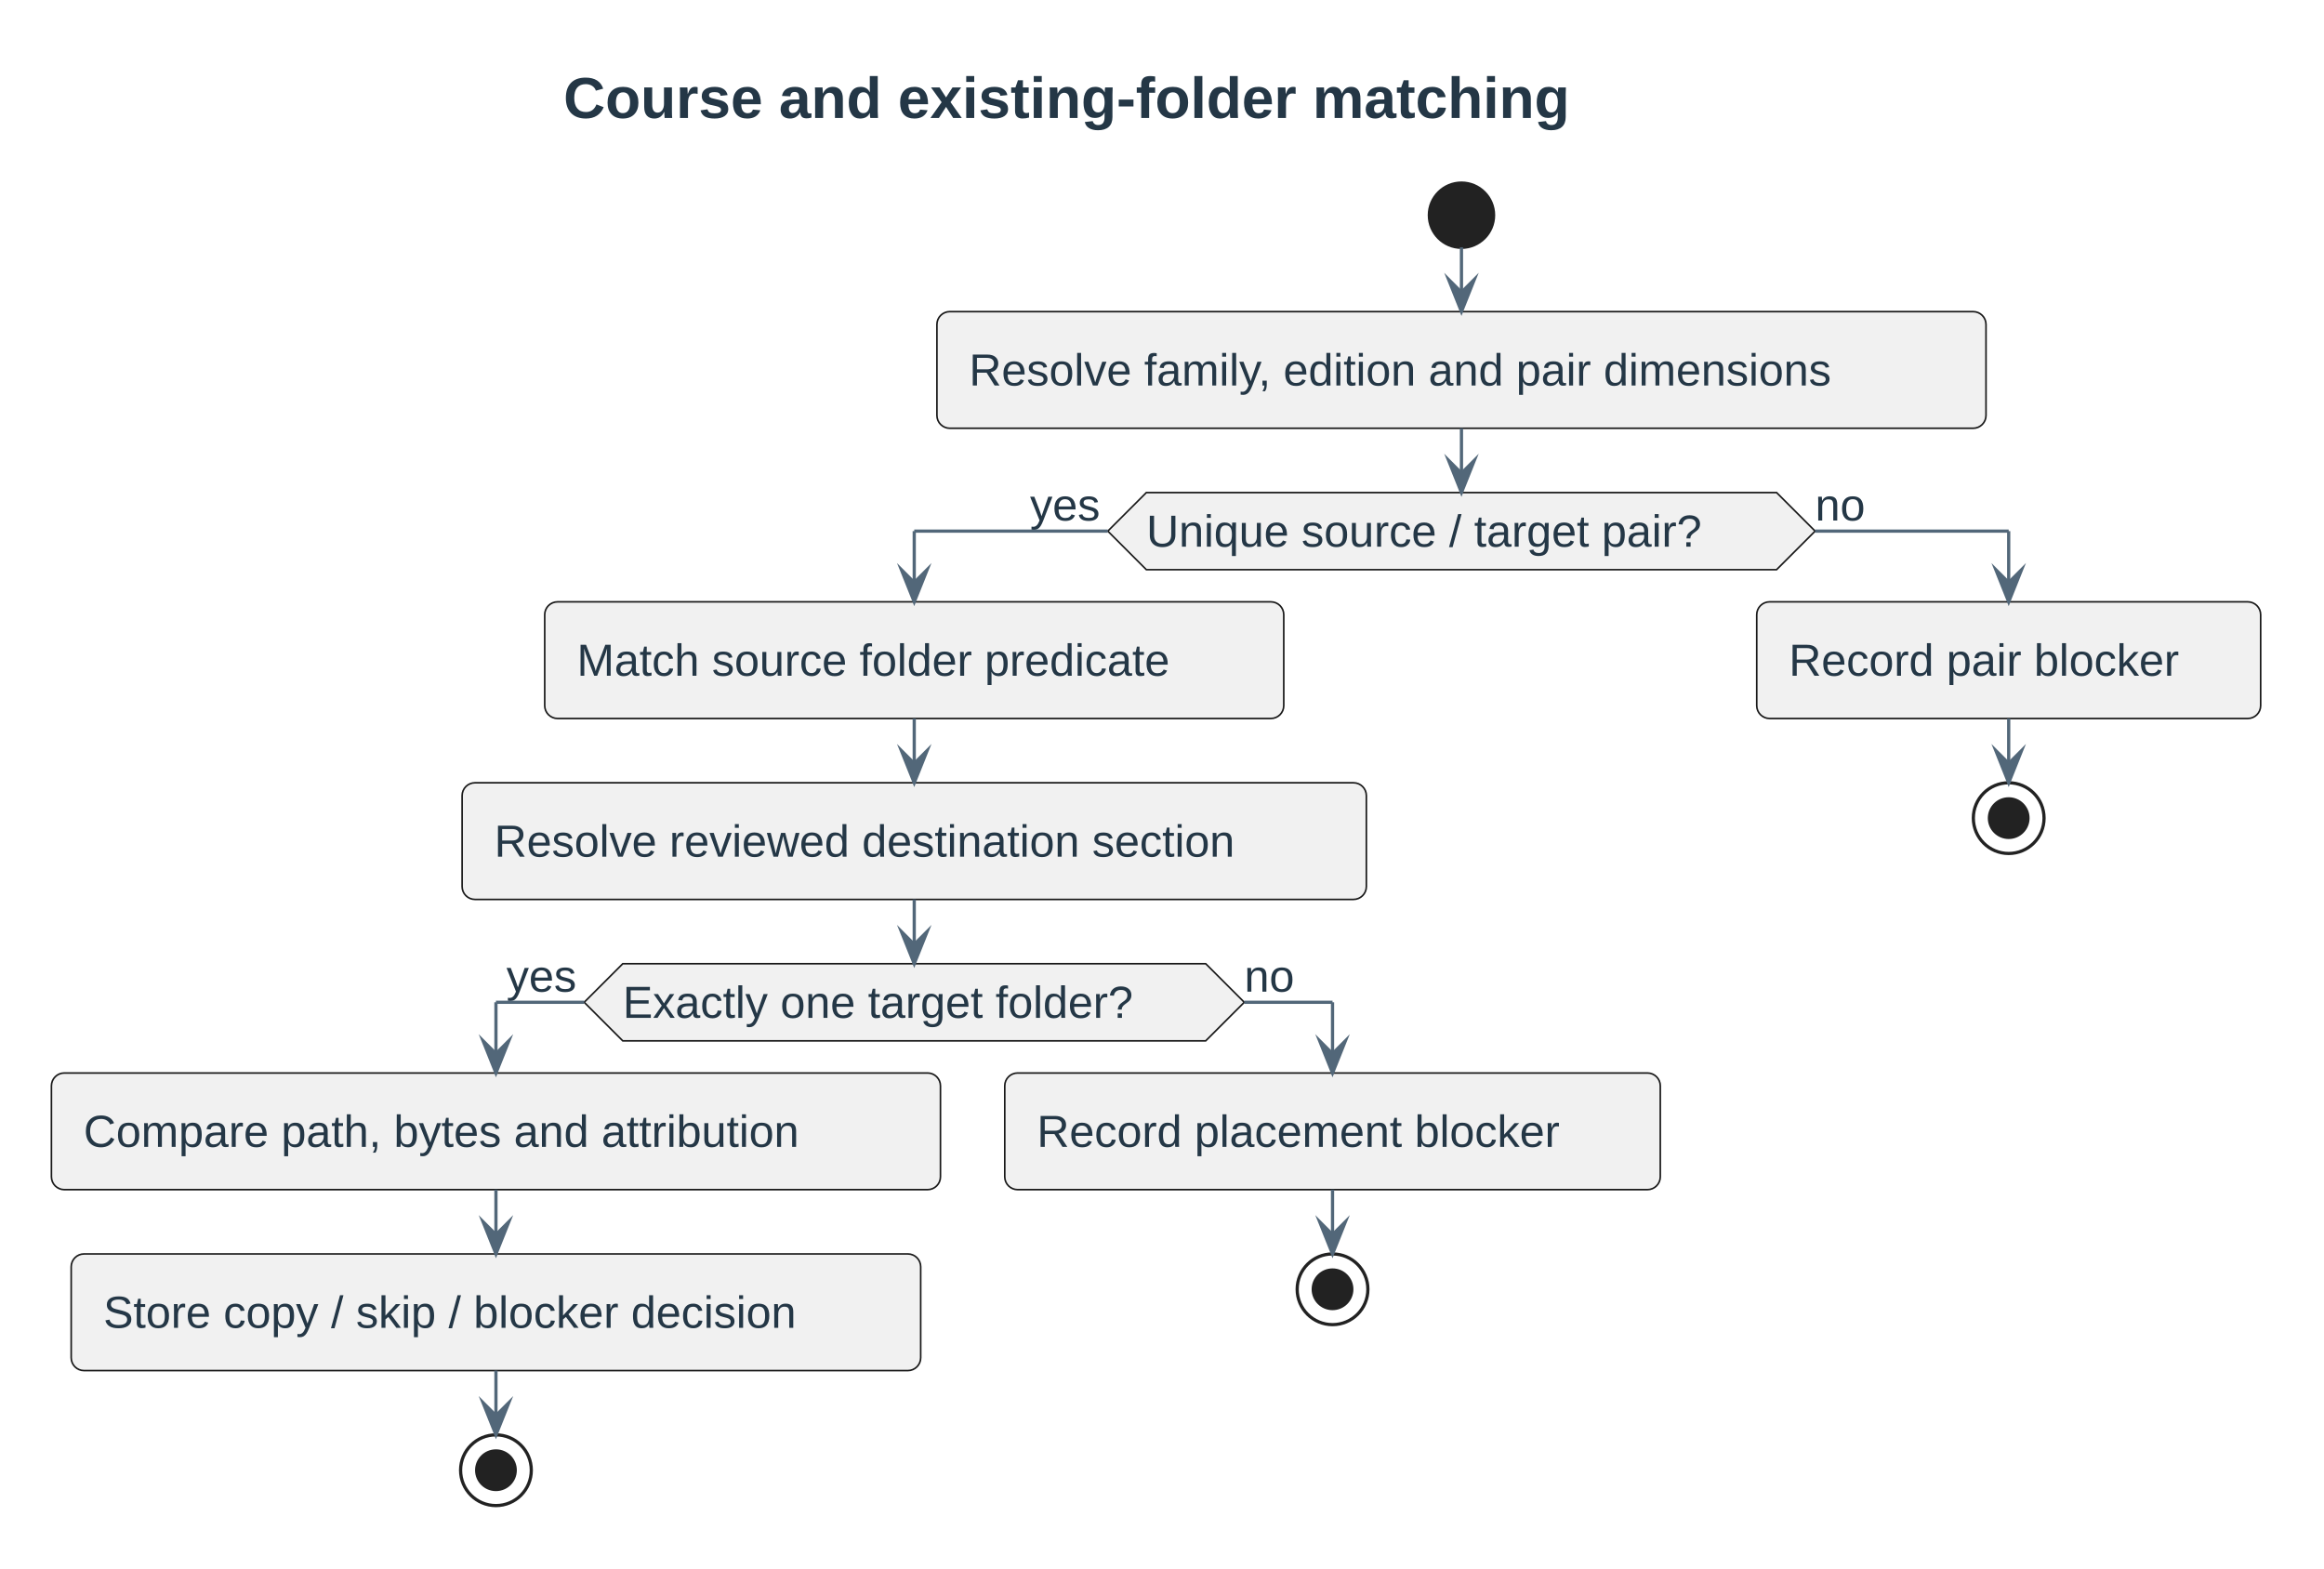
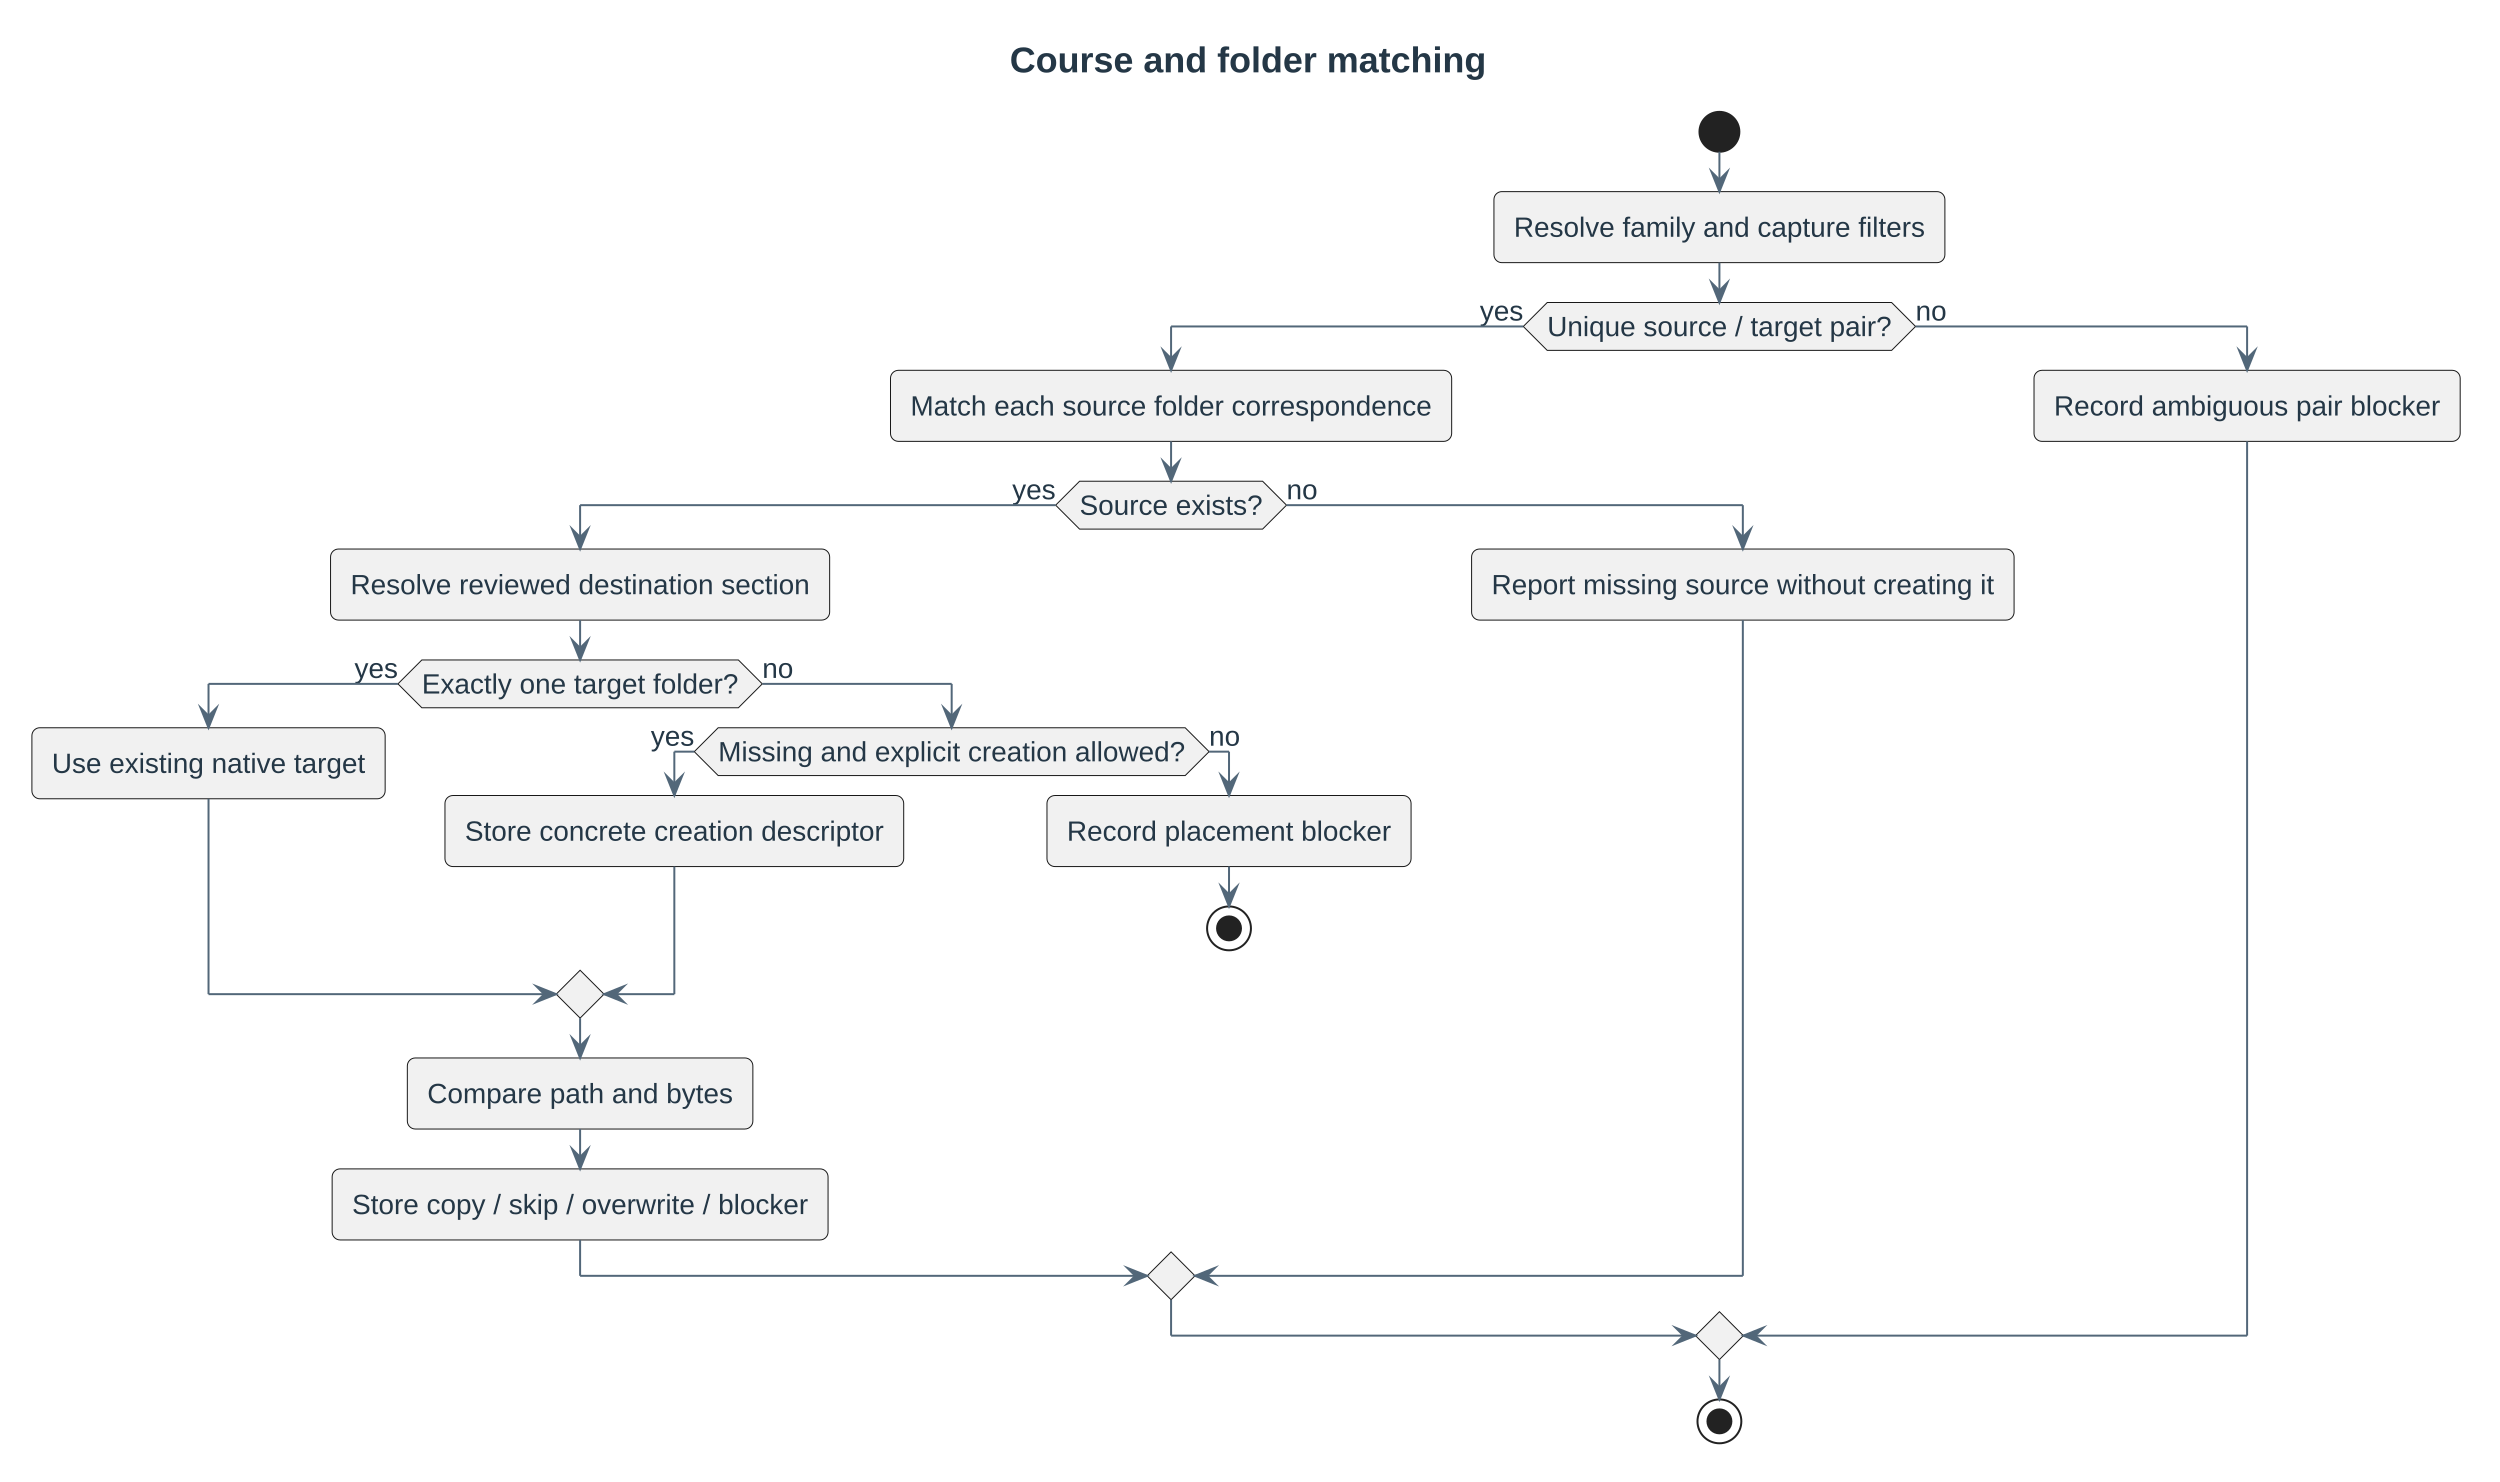
- <svg xmlns="http://www.w3.org/2000/svg" version="1.1" data-diagram-type="ACTIVITY" style="width:723px;height:488px;background:#FFFFFF;" width="723px" height="488px" viewBox="0 0 723 488" zoomAndPan="magnify" preserveAspectRatio="none" contentStyleType="text/css">
+ <svg xmlns="http://www.w3.org/2000/svg" version="1.1" data-diagram-type="ACTIVITY" style="width:1254px;height:743px;background:#FFFFFF;" width="1254px" height="743px" viewBox="0 0 1254 743" zoomAndPan="magnify" preserveAspectRatio="none" contentStyleType="text/css">
  <defs />
  <g font-family="sans-serif" lengthAdjust="spacing">
    <g class="title" data-source-line="2">
-       <text x="175.308" y="36.708" fill="#243746" font-size="18" textLength="370.679" font-weight="700" font-family="Arial">Course and existing-folder matching</text>
+       <text x="506.5" y="36.295" fill="#243746" font-size="18" textLength="239.027" font-weight="700" font-family="Arial">Course and folder matching</text>
    </g>
-     <ellipse cx="454.664" cy="66.953" rx="10" ry="10" fill="#222" style="stroke:#222;stroke-width:1;" />
-     <rect x="291.478" y="96.953" width="326.373" height="36.297" fill="#F1F1F1" style="stroke:#181818;stroke-width:0.5;" rx="4" ry="4" />
-     <text x="301.478" y="119.948" fill="#243746" font-size="14" textLength="306.373" font-family="Arial">Resolve family, edition and pair dimensions</text>
-     <polygon points="356.637,153.25,552.692,153.25,564.692,165.25,552.692,177.25,356.637,177.25,344.637,165.25,356.637,153.25" fill="#F1F1F1" style="stroke:#181818;stroke-width:0.5;stroke-linejoin:miter;stroke-miterlimit:10;" />
-     <text x="356.637" y="170.097" fill="#243746" font-size="14" textLength="196.055" font-family="Arial">Unique source / target pair?</text>
-     <text x="320.445" y="161.948" fill="#243746" font-size="14" textLength="24.192" font-family="Arial">yes</text>
-     <text x="564.692" y="161.948" fill="#243746" font-size="14" textLength="17.438" font-family="Arial">no</text>
-     <rect x="169.461" y="187.25" width="229.918" height="36.297" fill="#F1F1F1" style="stroke:#181818;stroke-width:0.5;" rx="4" ry="4" />
-     <text x="179.461" y="210.245" fill="#243746" font-size="14" textLength="209.918" font-family="Arial">Match source folder predicate</text>
-     <rect x="143.765" y="243.547" width="281.311" height="36.297" fill="#F1F1F1" style="stroke:#181818;stroke-width:0.5;" rx="4" ry="4" />
-     <text x="153.765" y="266.542" fill="#243746" font-size="14" textLength="261.311" font-family="Arial">Resolve reviewed destination section</text>
-     <polygon points="193.742,299.844,375.099,299.844,387.099,311.844,375.099,323.844,193.742,323.844,181.742,311.844,193.742,299.844" fill="#F1F1F1" style="stroke:#181818;stroke-width:0.5;stroke-linejoin:miter;stroke-miterlimit:10;" />
-     <text x="193.742" y="316.69" fill="#243746" font-size="14" textLength="181.357" font-family="Arial">Exactly one target folder?</text>
-     <text x="157.549" y="308.542" fill="#243746" font-size="14" textLength="24.192" font-family="Arial">yes</text>
-     <text x="387.099" y="308.542" fill="#243746" font-size="14" textLength="17.438" font-family="Arial">no</text>
-     <rect x="16" y="333.844" width="276.58" height="36.297" fill="#F1F1F1" style="stroke:#181818;stroke-width:0.5;" rx="4" ry="4" />
-     <text x="26" y="356.839" fill="#243746" font-size="14" textLength="256.58" font-family="Arial">Compare path, bytes and attribution</text>
-     <rect x="22.149" y="390.141" width="264.282" height="36.297" fill="#F1F1F1" style="stroke:#181818;stroke-width:0.5;" rx="4" ry="4" />
-     <text x="32.149" y="413.136" fill="#243746" font-size="14" textLength="244.282" font-family="Arial">Store copy / skip / blocker decision</text>
-     <ellipse cx="154.29" cy="457.438" rx="11" ry="11" fill="none" style="stroke:#222;stroke-width:1;" />
-     <ellipse cx="154.29" cy="457.438" rx="6" ry="6" fill="#222" style="stroke:#222;stroke-width:1;" />
-     <rect x="312.58" y="333.844" width="203.941" height="36.297" fill="#F1F1F1" style="stroke:#181818;stroke-width:0.5;" rx="4" ry="4" />
-     <text x="322.58" y="356.839" fill="#243746" font-size="14" textLength="183.941" font-family="Arial">Record placement blocker</text>
-     <ellipse cx="414.551" cy="401.141" rx="11" ry="11" fill="none" style="stroke:#222;stroke-width:1;" />
-     <ellipse cx="414.551" cy="401.141" rx="6" ry="6" fill="#222" style="stroke:#222;stroke-width:1;" />
-     <rect x="546.521" y="187.25" width="156.773" height="36.297" fill="#F1F1F1" style="stroke:#181818;stroke-width:0.5;" rx="4" ry="4" />
-     <text x="556.521" y="210.245" fill="#243746" font-size="14" textLength="136.773" font-family="Arial">Record pair blocker</text>
-     <ellipse cx="624.908" cy="254.547" rx="11" ry="11" fill="none" style="stroke:#222;stroke-width:1;" />
-     <ellipse cx="624.908" cy="254.547" rx="6" ry="6" fill="#222" style="stroke:#222;stroke-width:1;" />
-     <line x1="454.664" y1="76.953" x2="454.664" y2="96.953" style="stroke:#526779;stroke-width:1;" />
-     <polygon points="450.664,86.953,454.664,96.953,458.664,86.953,454.664,90.953" fill="#526779" style="stroke:#526779;stroke-width:1;stroke-linejoin:miter;stroke-miterlimit:10;" />
-     <line x1="284.42" y1="223.547" x2="284.42" y2="243.547" style="stroke:#526779;stroke-width:1;" />
-     <polygon points="280.42,233.547,284.42,243.547,288.42,233.547,284.42,237.547" fill="#526779" style="stroke:#526779;stroke-width:1;stroke-linejoin:miter;stroke-miterlimit:10;" />
-     <line x1="154.29" y1="370.141" x2="154.29" y2="390.141" style="stroke:#526779;stroke-width:1;" />
-     <polygon points="150.29,380.141,154.29,390.141,158.29,380.141,154.29,384.141" fill="#526779" style="stroke:#526779;stroke-width:1;stroke-linejoin:miter;stroke-miterlimit:10;" />
-     <line x1="154.29" y1="426.438" x2="154.29" y2="446.438" style="stroke:#526779;stroke-width:1;" />
-     <polygon points="150.29,436.438,154.29,446.438,158.29,436.438,154.29,440.438" fill="#526779" style="stroke:#526779;stroke-width:1;stroke-linejoin:miter;stroke-miterlimit:10;" />
-     <line x1="414.551" y1="370.141" x2="414.551" y2="390.141" style="stroke:#526779;stroke-width:1;" />
-     <polygon points="410.551,380.141,414.551,390.141,418.551,380.141,414.551,384.141" fill="#526779" style="stroke:#526779;stroke-width:1;stroke-linejoin:miter;stroke-miterlimit:10;" />
-     <line x1="181.742" y1="311.844" x2="154.29" y2="311.844" style="stroke:#526779;stroke-width:1;" />
-     <line x1="154.29" y1="311.844" x2="154.29" y2="333.844" style="stroke:#526779;stroke-width:1;" />
-     <polygon points="150.29,323.844,154.29,333.844,158.29,323.844,154.29,327.844" fill="#526779" style="stroke:#526779;stroke-width:1;stroke-linejoin:miter;stroke-miterlimit:10;" />
-     <line x1="387.099" y1="311.844" x2="414.551" y2="311.844" style="stroke:#526779;stroke-width:1;" />
-     <line x1="414.551" y1="311.844" x2="414.551" y2="333.844" style="stroke:#526779;stroke-width:1;" />
-     <polygon points="410.551,323.844,414.551,333.844,418.551,323.844,414.551,327.844" fill="#526779" style="stroke:#526779;stroke-width:1;stroke-linejoin:miter;stroke-miterlimit:10;" />
-     <line x1="284.42" y1="279.844" x2="284.42" y2="299.844" style="stroke:#526779;stroke-width:1;" />
-     <polygon points="280.42,289.844,284.42,299.844,288.42,289.844,284.42,293.844" fill="#526779" style="stroke:#526779;stroke-width:1;stroke-linejoin:miter;stroke-miterlimit:10;" />
-     <line x1="624.908" y1="223.547" x2="624.908" y2="243.547" style="stroke:#526779;stroke-width:1;" />
-     <polygon points="620.908,233.547,624.908,243.547,628.908,233.547,624.908,237.547" fill="#526779" style="stroke:#526779;stroke-width:1;stroke-linejoin:miter;stroke-miterlimit:10;" />
-     <line x1="344.637" y1="165.25" x2="284.42" y2="165.25" style="stroke:#526779;stroke-width:1;" />
-     <line x1="284.42" y1="165.25" x2="284.42" y2="187.25" style="stroke:#526779;stroke-width:1;" />
-     <polygon points="280.42,177.25,284.42,187.25,288.42,177.25,284.42,181.25" fill="#526779" style="stroke:#526779;stroke-width:1;stroke-linejoin:miter;stroke-miterlimit:10;" />
-     <line x1="564.692" y1="165.25" x2="624.908" y2="165.25" style="stroke:#526779;stroke-width:1;" />
-     <line x1="624.908" y1="165.25" x2="624.908" y2="187.25" style="stroke:#526779;stroke-width:1;" />
-     <polygon points="620.908,177.25,624.908,187.25,628.908,177.25,624.908,181.25" fill="#526779" style="stroke:#526779;stroke-width:1;stroke-linejoin:miter;stroke-miterlimit:10;" />
-     <line x1="454.664" y1="133.25" x2="454.664" y2="153.25" style="stroke:#526779;stroke-width:1;" />
-     <polygon points="450.664,143.25,454.664,153.25,458.664,143.25,454.664,147.25" fill="#526779" style="stroke:#526779;stroke-width:1;stroke-linejoin:miter;stroke-miterlimit:10;" />
+     <ellipse cx="862.46" cy="66.109" rx="10" ry="10" fill="#222" style="stroke:#222;stroke-width:1;" />
+     <rect x="749.36" y="96.109" width="226.199" height="35.641" fill="#F1F1F1" style="stroke:#181818;stroke-width:0.5;" rx="4" ry="4" />
+     <text x="759.36" y="118.783" fill="#243746" font-size="14" textLength="206.199" font-family="Arial">Resolve family and capture filters</text>
+     <polygon points="776.077,151.75,948.842,151.75,960.842,163.75,948.842,175.75,776.077,175.75,764.077,163.75,776.077,151.75" fill="#F1F1F1" style="stroke:#181818;stroke-width:0.5;stroke-linejoin:miter;stroke-miterlimit:10;" />
+     <text x="776.077" y="168.604" fill="#243746" font-size="14" textLength="172.765" font-family="Arial">Unique source / target pair?</text>
+     <text x="742.291" y="160.783" fill="#243746" font-size="14" textLength="21.786" font-family="Arial">yes</text>
+     <text x="960.842" y="160.783" fill="#243746" font-size="14" textLength="15.572" font-family="Arial">no</text>
+     <rect x="446.673" y="185.75" width="281.481" height="35.641" fill="#F1F1F1" style="stroke:#181818;stroke-width:0.5;" rx="4" ry="4" />
+     <text x="456.673" y="208.424" fill="#243746" font-size="14" textLength="261.481" font-family="Arial">Match each source folder correspondence</text>
+     <polygon points="541.503,241.391,633.324,241.391,645.324,253.391,633.324,265.391,541.503,265.391,529.503,253.391,541.503,241.391" fill="#F1F1F1" style="stroke:#181818;stroke-width:0.5;stroke-linejoin:miter;stroke-miterlimit:10;" />
+     <text x="541.503" y="258.244" fill="#243746" font-size="14" textLength="91.82" font-family="Arial">Source exists?</text>
+     <text x="507.717" y="250.424" fill="#243746" font-size="14" textLength="21.786" font-family="Arial">yes</text>
+     <text x="645.324" y="250.424" fill="#243746" font-size="14" textLength="15.572" font-family="Arial">no</text>
+     <rect x="165.803" y="275.391" width="250.351" height="35.641" fill="#F1F1F1" style="stroke:#181818;stroke-width:0.5;" rx="4" ry="4" />
+     <text x="175.803" y="298.064" fill="#243746" font-size="14" textLength="230.351" font-family="Arial">Resolve reviewed destination section</text>
+     <polygon points="211.599,331.031,370.357,331.031,382.357,343.031,370.357,355.031,211.599,355.031,199.599,343.031,211.599,331.031" fill="#F1F1F1" style="stroke:#181818;stroke-width:0.5;stroke-linejoin:miter;stroke-miterlimit:10;" />
+     <text x="211.599" y="347.885" fill="#243746" font-size="14" textLength="158.758" font-family="Arial">Exactly one target folder?</text>
+     <text x="177.813" y="340.064" fill="#243746" font-size="14" textLength="21.786" font-family="Arial">yes</text>
+     <text x="382.357" y="340.064" fill="#243746" font-size="14" textLength="15.572" font-family="Arial">no</text>
+     <rect x="16" y="365.031" width="177.192" height="35.641" fill="#F1F1F1" style="stroke:#181818;stroke-width:0.5;" rx="4" ry="4" />
+     <text x="26" y="387.705" fill="#243746" font-size="14" textLength="157.192" font-family="Arial">Use existing native target</text>
+     <polygon points="360.244,365.031,594.477,365.031,606.477,377.031,594.477,389.031,360.244,389.031,348.244,377.031,360.244,365.031" fill="#F1F1F1" style="stroke:#181818;stroke-width:0.5;stroke-linejoin:miter;stroke-miterlimit:10;" />
+     <text x="360.244" y="381.885" fill="#243746" font-size="14" textLength="234.233" font-family="Arial">Missing and explicit creation allowed?</text>
+     <text x="326.458" y="374.064" fill="#243746" font-size="14" textLength="21.786" font-family="Arial">yes</text>
+     <text x="606.477" y="374.064" fill="#243746" font-size="14" textLength="15.572" font-family="Arial">no</text>
+     <rect x="223.192" y="399.031" width="230.103" height="35.641" fill="#F1F1F1" style="stroke:#181818;stroke-width:0.5;" rx="4" ry="4" />
+     <text x="233.192" y="421.705" fill="#243746" font-size="14" textLength="210.103" font-family="Arial">Store concrete creation descriptor</text>
+     <rect x="525.16" y="399.031" width="182.634" height="35.641" fill="#F1F1F1" style="stroke:#181818;stroke-width:0.5;" rx="4" ry="4" />
+     <text x="535.16" y="421.705" fill="#243746" font-size="14" textLength="162.634" font-family="Arial">Record placement blocker</text>
+     <ellipse cx="616.477" cy="465.672" rx="11" ry="11" fill="none" style="stroke:#222;stroke-width:1;" />
+     <ellipse cx="616.477" cy="465.672" rx="6" ry="6" fill="#222" style="stroke:#222;stroke-width:1;" />
+     <polygon points="290.978,486.672,302.978,498.672,290.978,510.672,278.978,498.672,290.978,486.672" fill="#F1F1F1" style="stroke:#181818;stroke-width:0.5;stroke-linejoin:miter;stroke-miterlimit:10;" />
+     <rect x="204.32" y="530.672" width="173.316" height="35.641" fill="#F1F1F1" style="stroke:#181818;stroke-width:0.5;" rx="4" ry="4" />
+     <text x="214.32" y="553.346" fill="#243746" font-size="14" textLength="153.316" font-family="Arial">Compare path and bytes</text>
+     <rect x="166.603" y="586.313" width="248.751" height="35.641" fill="#F1F1F1" style="stroke:#181818;stroke-width:0.5;" rx="4" ry="4" />
+     <text x="176.603" y="608.986" fill="#243746" font-size="14" textLength="228.751" font-family="Arial">Store copy / skip / overwrite / blocker</text>
+     <rect x="738.154" y="275.391" width="272.109" height="35.641" fill="#F1F1F1" style="stroke:#181818;stroke-width:0.5;" rx="4" ry="4" />
+     <text x="748.154" y="298.064" fill="#243746" font-size="14" textLength="252.109" font-family="Arial">Report missing source without creating it</text>
+     <polygon points="587.413,627.953,599.413,639.953,587.413,651.953,575.413,639.953,587.413,627.953" fill="#F1F1F1" style="stroke:#181818;stroke-width:0.5;stroke-linejoin:miter;stroke-miterlimit:10;" />
+     <rect x="1020.264" y="185.75" width="213.765" height="35.641" fill="#F1F1F1" style="stroke:#181818;stroke-width:0.5;" rx="4" ry="4" />
+     <text x="1030.264" y="208.424" fill="#243746" font-size="14" textLength="193.765" font-family="Arial">Record ambiguous pair blocker</text>
+     <polygon points="862.46,657.953,874.46,669.953,862.46,681.953,850.46,669.953,862.46,657.953" fill="#F1F1F1" style="stroke:#181818;stroke-width:0.5;stroke-linejoin:miter;stroke-miterlimit:10;" />
+     <ellipse cx="862.46" cy="712.953" rx="11" ry="11" fill="none" style="stroke:#222;stroke-width:1;" />
+     <ellipse cx="862.46" cy="712.953" rx="6" ry="6" fill="#222" style="stroke:#222;stroke-width:1;" />
+     <line x1="862.46" y1="76.109" x2="862.46" y2="96.109" style="stroke:#526779;stroke-width:1;" />
+     <polygon points="858.46,86.109,862.46,96.109,866.46,86.109,862.46,90.109" fill="#526779" style="stroke:#526779;stroke-width:1;stroke-linejoin:miter;stroke-miterlimit:10;" />
+     <line x1="616.477" y1="434.672" x2="616.477" y2="454.672" style="stroke:#526779;stroke-width:1;" />
+     <polygon points="612.477,444.672,616.477,454.672,620.477,444.672,616.477,448.672" fill="#526779" style="stroke:#526779;stroke-width:1;stroke-linejoin:miter;stroke-miterlimit:10;" />
+     <line x1="348.244" y1="377.031" x2="338.244" y2="377.031" style="stroke:#526779;stroke-width:1;" />
+     <line x1="338.244" y1="377.031" x2="338.244" y2="399.031" style="stroke:#526779;stroke-width:1;" />
+     <polygon points="334.244,389.031,338.244,399.031,342.244,389.031,338.244,393.031" fill="#526779" style="stroke:#526779;stroke-width:1;stroke-linejoin:miter;stroke-miterlimit:10;" />
+     <line x1="606.477" y1="377.031" x2="616.477" y2="377.031" style="stroke:#526779;stroke-width:1;" />
+     <line x1="616.477" y1="377.031" x2="616.477" y2="399.031" style="stroke:#526779;stroke-width:1;" />
+     <polygon points="612.477,389.031,616.477,399.031,620.477,389.031,616.477,393.031" fill="#526779" style="stroke:#526779;stroke-width:1;stroke-linejoin:miter;stroke-miterlimit:10;" />
+     <line x1="338.244" y1="434.672" x2="338.244" y2="498.672" style="stroke:#526779;stroke-width:1;" />
+     <line x1="338.244" y1="498.672" x2="302.978" y2="498.672" style="stroke:#526779;stroke-width:1;" />
+     <polygon points="312.978,494.672,302.978,498.672,312.978,502.672,308.978,498.672" fill="#526779" style="stroke:#526779;stroke-width:1;stroke-linejoin:miter;stroke-miterlimit:10;" />
+     <line x1="199.599" y1="343.031" x2="104.596" y2="343.031" style="stroke:#526779;stroke-width:1;" />
+     <line x1="104.596" y1="343.031" x2="104.596" y2="365.031" style="stroke:#526779;stroke-width:1;" />
+     <polygon points="100.596,355.031,104.596,365.031,108.596,355.031,104.596,359.031" fill="#526779" style="stroke:#526779;stroke-width:1;stroke-linejoin:miter;stroke-miterlimit:10;" />
+     <line x1="382.357" y1="343.031" x2="477.36" y2="343.031" style="stroke:#526779;stroke-width:1;" />
+     <line x1="477.36" y1="343.031" x2="477.36" y2="365.031" style="stroke:#526779;stroke-width:1;" />
+     <polygon points="473.36,355.031,477.36,365.031,481.36,355.031,477.36,359.031" fill="#526779" style="stroke:#526779;stroke-width:1;stroke-linejoin:miter;stroke-miterlimit:10;" />
+     <line x1="104.596" y1="400.672" x2="104.596" y2="498.672" style="stroke:#526779;stroke-width:1;" />
+     <line x1="104.596" y1="498.672" x2="278.978" y2="498.672" style="stroke:#526779;stroke-width:1;" />
+     <polygon points="268.978,494.672,278.978,498.672,268.978,502.672,272.978,498.672" fill="#526779" style="stroke:#526779;stroke-width:1;stroke-linejoin:miter;stroke-miterlimit:10;" />
+     <line x1="290.978" y1="311.031" x2="290.978" y2="331.031" style="stroke:#526779;stroke-width:1;" />
+     <polygon points="286.978,321.031,290.978,331.031,294.978,321.031,290.978,325.031" fill="#526779" style="stroke:#526779;stroke-width:1;stroke-linejoin:miter;stroke-miterlimit:10;" />
+     <line x1="290.978" y1="510.672" x2="290.978" y2="530.672" style="stroke:#526779;stroke-width:1;" />
+     <polygon points="286.978,520.672,290.978,530.672,294.978,520.672,290.978,524.672" fill="#526779" style="stroke:#526779;stroke-width:1;stroke-linejoin:miter;stroke-miterlimit:10;" />
+     <line x1="290.978" y1="566.313" x2="290.978" y2="586.313" style="stroke:#526779;stroke-width:1;" />
+     <polygon points="286.978,576.313,290.978,586.313,294.978,576.313,290.978,580.313" fill="#526779" style="stroke:#526779;stroke-width:1;stroke-linejoin:miter;stroke-miterlimit:10;" />
+     <line x1="529.503" y1="253.391" x2="290.978" y2="253.391" style="stroke:#526779;stroke-width:1;" />
+     <line x1="290.978" y1="253.391" x2="290.978" y2="275.391" style="stroke:#526779;stroke-width:1;" />
+     <polygon points="286.978,265.391,290.978,275.391,294.978,265.391,290.978,269.391" fill="#526779" style="stroke:#526779;stroke-width:1;stroke-linejoin:miter;stroke-miterlimit:10;" />
+     <line x1="645.324" y1="253.391" x2="874.209" y2="253.391" style="stroke:#526779;stroke-width:1;" />
+     <line x1="874.209" y1="253.391" x2="874.209" y2="275.391" style="stroke:#526779;stroke-width:1;" />
+     <polygon points="870.209,265.391,874.209,275.391,878.209,265.391,874.209,269.391" fill="#526779" style="stroke:#526779;stroke-width:1;stroke-linejoin:miter;stroke-miterlimit:10;" />
+     <line x1="290.978" y1="621.953" x2="290.978" y2="639.953" style="stroke:#526779;stroke-width:1;" />
+     <line x1="290.978" y1="639.953" x2="575.413" y2="639.953" style="stroke:#526779;stroke-width:1;" />
+     <polygon points="565.413,635.953,575.413,639.953,565.413,643.953,569.413,639.953" fill="#526779" style="stroke:#526779;stroke-width:1;stroke-linejoin:miter;stroke-miterlimit:10;" />
+     <line x1="874.209" y1="311.031" x2="874.209" y2="639.953" style="stroke:#526779;stroke-width:1;" />
+     <line x1="874.209" y1="639.953" x2="599.413" y2="639.953" style="stroke:#526779;stroke-width:1;" />
+     <polygon points="609.413,635.953,599.413,639.953,609.413,643.953,605.413,639.953" fill="#526779" style="stroke:#526779;stroke-width:1;stroke-linejoin:miter;stroke-miterlimit:10;" />
+     <line x1="587.413" y1="221.391" x2="587.413" y2="241.391" style="stroke:#526779;stroke-width:1;" />
+     <polygon points="583.413,231.391,587.413,241.391,591.413,231.391,587.413,235.391" fill="#526779" style="stroke:#526779;stroke-width:1;stroke-linejoin:miter;stroke-miterlimit:10;" />
+     <line x1="764.077" y1="163.75" x2="587.413" y2="163.75" style="stroke:#526779;stroke-width:1;" />
+     <line x1="587.413" y1="163.75" x2="587.413" y2="185.75" style="stroke:#526779;stroke-width:1;" />
+     <polygon points="583.413,175.75,587.413,185.75,591.413,175.75,587.413,179.75" fill="#526779" style="stroke:#526779;stroke-width:1;stroke-linejoin:miter;stroke-miterlimit:10;" />
+     <line x1="960.842" y1="163.75" x2="1127.146" y2="163.75" style="stroke:#526779;stroke-width:1;" />
+     <line x1="1127.146" y1="163.75" x2="1127.146" y2="185.75" style="stroke:#526779;stroke-width:1;" />
+     <polygon points="1123.146,175.75,1127.146,185.75,1131.146,175.75,1127.146,179.75" fill="#526779" style="stroke:#526779;stroke-width:1;stroke-linejoin:miter;stroke-miterlimit:10;" />
+     <line x1="587.413" y1="651.953" x2="587.413" y2="669.953" style="stroke:#526779;stroke-width:1;" />
+     <line x1="587.413" y1="669.953" x2="850.46" y2="669.953" style="stroke:#526779;stroke-width:1;" />
+     <polygon points="840.46,665.953,850.46,669.953,840.46,673.953,844.46,669.953" fill="#526779" style="stroke:#526779;stroke-width:1;stroke-linejoin:miter;stroke-miterlimit:10;" />
+     <line x1="1127.146" y1="221.391" x2="1127.146" y2="669.953" style="stroke:#526779;stroke-width:1;" />
+     <line x1="1127.146" y1="669.953" x2="874.46" y2="669.953" style="stroke:#526779;stroke-width:1;" />
+     <polygon points="884.46,665.953,874.46,669.953,884.46,673.953,880.46,669.953" fill="#526779" style="stroke:#526779;stroke-width:1;stroke-linejoin:miter;stroke-miterlimit:10;" />
+     <line x1="862.46" y1="131.75" x2="862.46" y2="151.75" style="stroke:#526779;stroke-width:1;" />
+     <polygon points="858.46,141.75,862.46,151.75,866.46,141.75,862.46,145.75" fill="#526779" style="stroke:#526779;stroke-width:1;stroke-linejoin:miter;stroke-miterlimit:10;" />
+     <line x1="862.46" y1="681.953" x2="862.46" y2="701.953" style="stroke:#526779;stroke-width:1;" />
+     <polygon points="858.46,691.953,862.46,701.953,866.46,691.953,862.46,695.953" fill="#526779" style="stroke:#526779;stroke-width:1;stroke-linejoin:miter;stroke-miterlimit:10;" />
  </g>
</svg>
